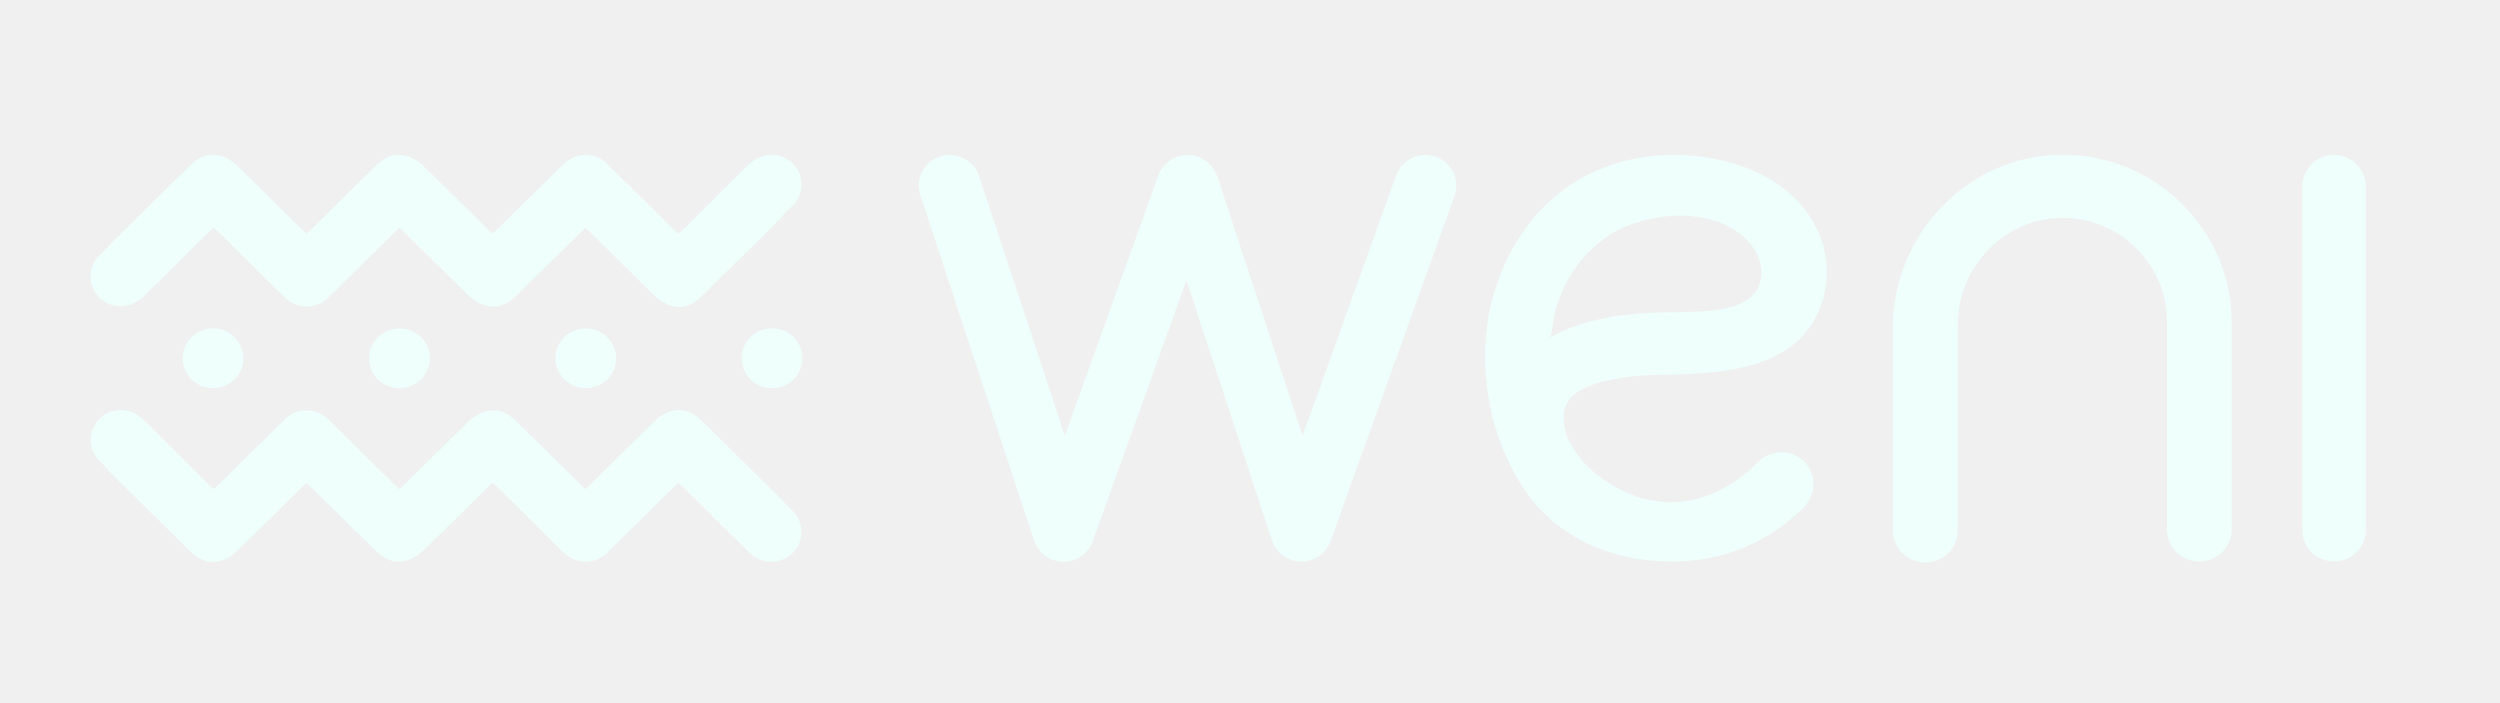
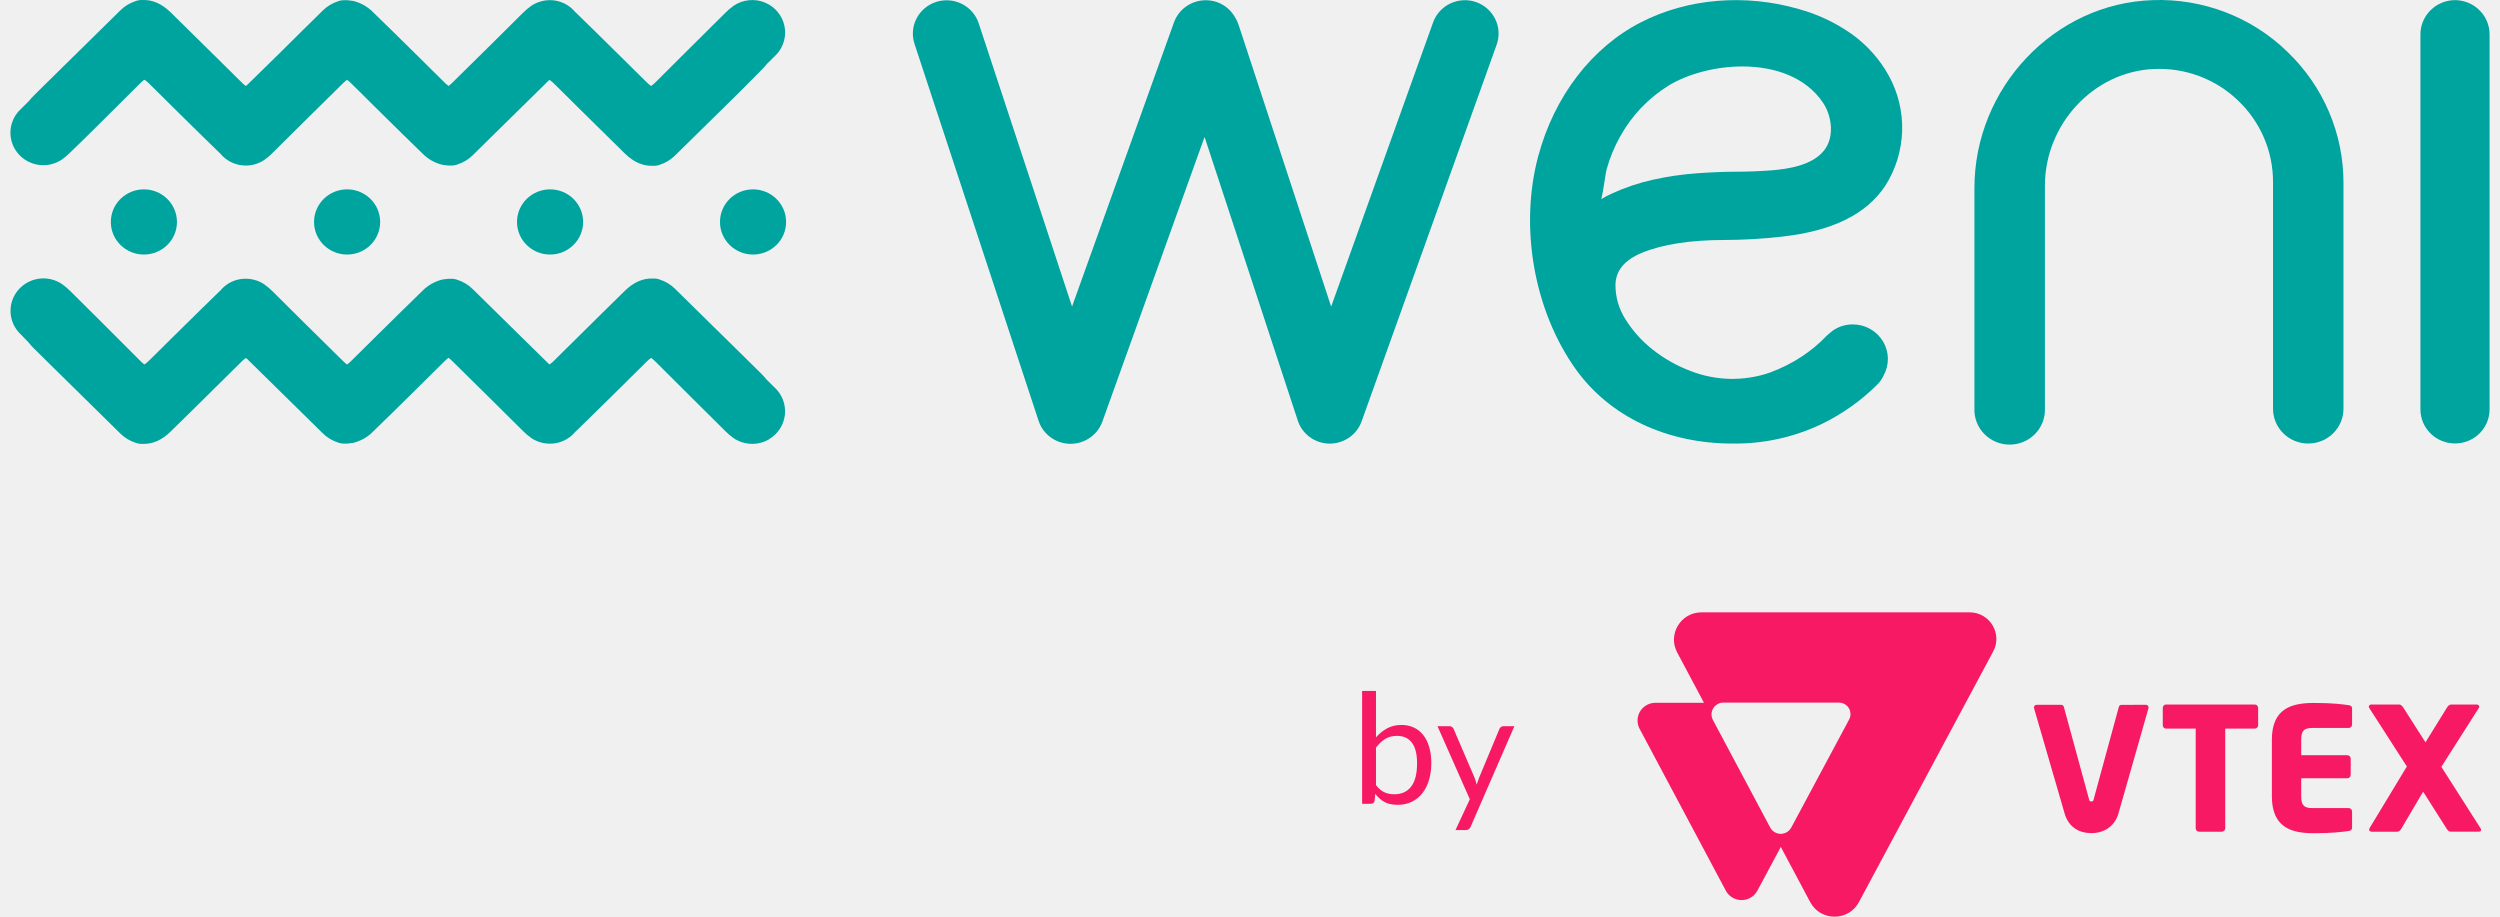
- <svg xmlns="http://www.w3.org/2000/svg" width="89" height="25" viewBox="0 0 89 25" fill="none">
-   <g clip-path="url(#clip0_5255_693)">
-     <path d="M28.014 5.663C27.857 5.569 27.678 5.517 27.494 5.511C27.31 5.505 27.128 5.546 26.965 5.63C26.922 5.652 26.88 5.678 26.84 5.706L26.833 5.712C26.742 5.777 26.656 5.85 26.578 5.929C25.951 6.544 24.94 7.561 24.316 8.178C24.271 8.223 24.224 8.265 24.174 8.304V8.304L24.157 8.317C24.111 8.286 24.067 8.251 24.028 8.213C23.886 8.074 23.747 7.935 23.605 7.797C23.491 7.683 23.378 7.57 23.263 7.457L22.883 7.083C22.489 6.695 22.095 6.306 21.697 5.922L21.682 5.911C21.582 5.786 21.455 5.686 21.31 5.617C21.165 5.548 21.006 5.513 20.845 5.513H20.834C20.667 5.516 20.503 5.556 20.354 5.631C20.311 5.653 20.268 5.679 20.228 5.707L20.221 5.713C20.13 5.778 20.045 5.85 19.967 5.929C19.677 6.212 19.307 6.582 18.931 6.957L17.664 8.205C17.624 8.245 17.582 8.282 17.538 8.316C17.494 8.285 17.453 8.25 17.416 8.212C17.274 8.073 17.135 7.934 16.993 7.796L16.651 7.456L16.271 7.082C15.877 6.694 15.483 6.305 15.084 5.921C14.902 5.73 14.667 5.597 14.408 5.537C14.388 5.537 14.367 5.537 14.347 5.53C14.31 5.523 14.273 5.519 14.235 5.516C14.232 5.516 14.229 5.516 14.226 5.516H14.207C14.194 5.516 14.181 5.516 14.167 5.516C14.151 5.515 14.134 5.515 14.117 5.516H14.109H14.083C14.054 5.519 14.025 5.524 13.996 5.53C13.976 5.53 13.957 5.542 13.937 5.548C13.742 5.608 13.564 5.715 13.421 5.86C13.225 6.05 12.998 6.276 12.761 6.508C12.279 6.989 11.791 7.469 11.299 7.947L10.957 8.282C10.944 8.294 10.931 8.305 10.916 8.316L10.9 8.304C10.872 8.285 10.844 8.263 10.819 8.239C10.773 8.197 10.727 8.151 10.683 8.107L9.957 7.39C9.458 6.895 8.957 6.401 8.455 5.91C8.169 5.631 7.865 5.501 7.555 5.51C7.538 5.509 7.521 5.509 7.503 5.51H7.497H7.471C7.442 5.513 7.413 5.518 7.384 5.524C7.364 5.524 7.345 5.536 7.325 5.541C7.129 5.602 6.951 5.709 6.808 5.853C6.612 6.044 6.385 6.27 6.149 6.501C5.662 6.98 5.176 7.458 4.688 7.937L4.001 8.614C3.937 8.675 3.878 8.74 3.825 8.81L3.567 9.065C3.367 9.247 3.245 9.498 3.225 9.765C3.205 10.033 3.289 10.299 3.46 10.508C3.631 10.717 3.877 10.854 4.147 10.892C4.416 10.93 4.691 10.865 4.914 10.711L4.921 10.705C5.012 10.64 5.098 10.567 5.176 10.488C5.808 9.882 6.816 8.866 7.441 8.249C7.486 8.204 7.533 8.162 7.583 8.122L7.603 8.114C7.65 8.144 7.693 8.179 7.733 8.218C7.874 8.355 8.014 8.495 8.155 8.634C8.269 8.747 8.382 8.861 8.497 8.974L8.877 9.349C9.271 9.737 9.665 10.125 10.063 10.508L10.078 10.521C10.178 10.645 10.306 10.744 10.451 10.812C10.596 10.88 10.755 10.915 10.916 10.914H10.928C11.094 10.912 11.257 10.872 11.404 10.798C11.448 10.775 11.49 10.75 11.53 10.722L11.536 10.716C11.627 10.65 11.713 10.578 11.792 10.498C12.08 10.215 12.45 9.846 12.826 9.471L14.094 8.223C14.133 8.184 14.175 8.148 14.219 8.114C14.263 8.145 14.304 8.18 14.342 8.218C14.483 8.355 14.623 8.495 14.764 8.634C14.878 8.747 14.991 8.861 15.106 8.974L15.486 9.349C15.88 9.737 16.274 10.125 16.672 10.508C16.855 10.699 17.09 10.833 17.349 10.893C17.369 10.893 17.39 10.893 17.41 10.901C17.447 10.907 17.485 10.911 17.522 10.913H17.528H17.549C17.561 10.913 17.574 10.913 17.587 10.913H17.638H17.646H17.672C17.701 10.91 17.73 10.905 17.759 10.9C17.779 10.9 17.798 10.887 17.818 10.882C18.013 10.821 18.19 10.714 18.334 10.57C18.529 10.38 18.756 10.154 18.992 9.923C19.48 9.444 19.967 8.965 20.454 8.486L20.796 8.15C20.81 8.138 20.825 8.125 20.836 8.118C20.841 8.121 20.847 8.125 20.852 8.128V8.128C20.881 8.148 20.908 8.17 20.934 8.193C20.98 8.236 21.026 8.28 21.07 8.325L21.795 9.043C22.295 9.537 22.796 10.03 23.298 10.522C23.583 10.801 23.888 10.932 24.198 10.922H24.248H24.256H24.282C24.311 10.92 24.34 10.915 24.369 10.909C24.389 10.909 24.408 10.896 24.428 10.891C24.623 10.831 24.801 10.723 24.944 10.579C25.141 10.389 25.367 10.163 25.602 9.932C26.09 9.454 26.577 8.975 27.064 8.496L27.753 7.802C27.816 7.74 27.875 7.675 27.929 7.605L28.187 7.351C28.31 7.24 28.404 7.101 28.463 6.947C28.523 6.793 28.545 6.628 28.528 6.464C28.511 6.3 28.456 6.143 28.367 6.003C28.277 5.864 28.157 5.747 28.014 5.662V5.663Z" fill="#EEFFFC" />
-     <path d="M28.014 19.849C27.857 19.942 27.678 19.995 27.494 20.001C27.31 20.006 27.128 19.966 26.965 19.882C26.922 19.86 26.88 19.834 26.84 19.806L26.833 19.8C26.742 19.735 26.656 19.662 26.578 19.582C25.951 18.968 24.94 17.95 24.316 17.333C24.271 17.289 24.224 17.246 24.174 17.206L24.157 17.194C24.111 17.224 24.067 17.259 24.028 17.298C23.886 17.436 23.747 17.576 23.605 17.714C23.491 17.828 23.378 17.942 23.263 18.054L22.883 18.429C22.489 18.817 22.095 19.206 21.697 19.59L21.683 19.601C21.582 19.725 21.454 19.825 21.309 19.893C21.164 19.961 21.005 19.995 20.844 19.994H20.832C20.666 19.992 20.502 19.952 20.353 19.877C20.309 19.854 20.267 19.829 20.227 19.801L20.22 19.795C20.129 19.729 20.044 19.657 19.965 19.577C19.676 19.294 19.306 18.925 18.93 18.549L17.663 17.301C17.623 17.262 17.581 17.225 17.537 17.191C17.493 17.221 17.452 17.256 17.414 17.295C17.273 17.433 17.134 17.573 16.992 17.711L16.65 18.051L16.27 18.426C15.876 18.814 15.482 19.203 15.083 19.587C14.901 19.777 14.666 19.911 14.407 19.97C14.387 19.97 14.366 19.97 14.346 19.978C14.308 19.978 14.271 19.99 14.234 19.991H14.225H14.206C14.193 19.991 14.18 19.991 14.166 19.991H14.116H14.108H14.082C14.053 19.988 14.024 19.984 13.995 19.978C13.975 19.978 13.956 19.965 13.936 19.96C13.741 19.899 13.563 19.792 13.42 19.648C13.223 19.458 12.998 19.232 12.76 19L11.299 17.564L10.957 17.228L10.916 17.196L10.9 17.206C10.872 17.226 10.845 17.248 10.819 17.271C10.773 17.314 10.727 17.36 10.683 17.404L9.957 18.121C9.458 18.615 8.959 19.11 8.455 19.6C8.169 19.88 7.865 20.01 7.555 20.001C7.537 20.001 7.52 20.001 7.503 20.001H7.497H7.471C7.442 19.998 7.413 19.993 7.384 19.987C7.364 19.987 7.345 19.975 7.325 19.969C7.129 19.909 6.952 19.801 6.808 19.657C6.612 19.467 6.385 19.241 6.149 19.009L4.688 17.574L4.001 16.896C3.937 16.835 3.878 16.77 3.825 16.7L3.57 16.436C3.37 16.253 3.248 16.003 3.228 15.735C3.208 15.467 3.292 15.202 3.463 14.993C3.634 14.784 3.88 14.646 4.15 14.608C4.42 14.571 4.694 14.635 4.918 14.789L4.924 14.795C5.015 14.86 5.101 14.933 5.179 15.013C5.808 15.629 6.816 16.644 7.441 17.268C7.486 17.313 7.533 17.355 7.583 17.395V17.395L7.6 17.407C7.646 17.377 7.69 17.342 7.729 17.303C7.871 17.165 8.01 17.026 8.152 16.887C8.266 16.775 8.379 16.66 8.494 16.548L8.874 16.174C9.268 15.786 9.662 15.396 10.06 15.013L10.075 15.001C10.175 14.878 10.303 14.778 10.448 14.71C10.593 14.642 10.752 14.607 10.913 14.608H10.925C11.091 14.611 11.255 14.651 11.404 14.726C11.448 14.748 11.49 14.773 11.53 14.802L11.536 14.808C11.627 14.873 11.713 14.946 11.792 15.025C12.08 15.308 12.45 15.676 12.826 16.052L14.094 17.3C14.133 17.34 14.175 17.376 14.219 17.41C14.263 17.38 14.304 17.345 14.342 17.306C14.483 17.168 14.623 17.029 14.764 16.89C14.878 16.778 14.991 16.663 15.106 16.551L15.486 16.177C15.88 15.789 16.274 15.4 16.672 15.016C16.855 14.825 17.09 14.692 17.349 14.632C17.369 14.632 17.39 14.632 17.41 14.625C17.447 14.618 17.485 14.614 17.522 14.611H17.528H17.549H17.587C17.605 14.611 17.622 14.611 17.638 14.611H17.646H17.672C17.701 14.614 17.73 14.619 17.759 14.625C17.779 14.625 17.798 14.637 17.818 14.642C18.013 14.703 18.19 14.81 18.334 14.954C18.529 15.145 18.756 15.37 18.992 15.601C19.48 16.08 19.967 16.559 20.454 17.038L20.796 17.374L20.836 17.406L20.852 17.396C20.881 17.376 20.908 17.355 20.934 17.331C20.98 17.289 21.026 17.243 21.07 17.198L21.795 16.482C22.295 15.987 22.794 15.492 23.298 15.002C23.583 14.723 23.888 14.592 24.198 14.602H24.248H24.256H24.282C24.311 14.605 24.34 14.609 24.369 14.615C24.389 14.615 24.408 14.628 24.428 14.633C24.623 14.694 24.801 14.801 24.944 14.945C25.141 15.135 25.367 15.361 25.602 15.592C26.09 16.071 26.577 16.549 27.064 17.029L27.752 17.706C27.815 17.767 27.874 17.833 27.928 17.902L28.186 18.156C28.308 18.268 28.403 18.406 28.462 18.56C28.521 18.714 28.544 18.88 28.527 19.044C28.51 19.207 28.455 19.365 28.366 19.504C28.276 19.643 28.156 19.76 28.013 19.846L28.014 19.849Z" fill="#EEFFFC" />
-     <path d="M7.583 13.819C8.179 13.819 8.663 13.343 8.663 12.755C8.663 12.168 8.179 11.691 7.583 11.691C6.986 11.691 6.502 12.168 6.502 12.755C6.502 13.343 6.986 13.819 7.583 13.819Z" fill="#EEFFFC" />
-     <path d="M14.222 13.819C14.819 13.819 15.303 13.343 15.303 12.755C15.303 12.168 14.819 11.691 14.222 11.691C13.626 11.691 13.142 12.168 13.142 12.755C13.142 13.343 13.626 13.819 14.222 13.819Z" fill="#EEFFFC" />
-     <path d="M20.853 13.819C21.45 13.819 21.934 13.343 21.934 12.755C21.934 12.168 21.45 11.691 20.853 11.691C20.257 11.691 19.773 12.168 19.773 12.755C19.773 13.343 20.257 13.819 20.853 13.819Z" fill="#EEFFFC" />
-     <path d="M27.485 13.819C28.081 13.819 28.565 13.343 28.565 12.755C28.565 12.168 28.081 11.691 27.485 11.691C26.888 11.691 26.404 12.168 26.404 12.755C26.404 13.343 26.888 13.819 27.485 13.819Z" fill="#EEFFFC" />
-     <path d="M56.532 13.76C57.203 13.486 58.116 13.344 59.233 13.344C59.856 13.342 60.478 13.305 61.097 13.235C62.752 13.051 63.856 12.507 64.476 11.578C64.818 11.042 65.009 10.426 65.029 9.793C65.049 9.16 64.898 8.534 64.591 7.978C64.298 7.448 63.89 6.988 63.397 6.632C62.873 6.26 62.287 5.981 61.666 5.809C59.907 5.298 58.018 5.454 56.492 6.238C54.888 7.059 53.666 8.65 53.141 10.6C52.517 12.914 52.997 15.646 54.363 17.56C55.466 19.104 57.331 19.99 59.484 19.99C60.492 20.004 61.489 19.786 62.396 19.355C63.074 19.026 63.691 18.587 64.223 18.058C64.308 17.973 64.376 17.873 64.425 17.764C64.519 17.592 64.567 17.399 64.562 17.203C64.558 17.008 64.502 16.817 64.4 16.649C64.298 16.481 64.154 16.342 63.981 16.246C63.808 16.15 63.613 16.099 63.415 16.1C63.184 16.099 62.958 16.169 62.768 16.298C62.742 16.317 62.717 16.337 62.693 16.359L62.648 16.396C62.629 16.411 62.611 16.427 62.593 16.444L62.571 16.463C62.325 16.721 62.05 16.952 61.751 17.148C61.424 17.363 61.073 17.539 60.705 17.674C59.863 17.964 58.944 17.945 58.115 17.621C57.663 17.451 57.242 17.212 56.866 16.912C56.513 16.634 56.213 16.297 55.979 15.917C55.776 15.592 55.666 15.219 55.662 14.837C55.661 14.355 55.946 14.002 56.532 13.76ZM59.62 11.115C59.246 11.115 58.813 11.132 58.331 11.166C57.849 11.2 57.37 11.27 56.898 11.374C56.434 11.476 55.981 11.628 55.549 11.825C55.429 11.88 55.312 11.941 55.199 12.008C55.234 11.87 55.269 11.666 55.312 11.384C55.335 11.233 55.355 11.104 55.371 11.046C55.475 10.667 55.626 10.302 55.819 9.959C56.193 9.283 56.736 8.713 57.397 8.303C58.022 7.923 58.919 7.679 59.808 7.679C60.849 7.679 61.879 8.016 62.447 8.869C62.728 9.291 62.833 9.982 62.471 10.429C62.083 10.908 61.318 11.023 60.775 11.069C60.39 11.098 60.002 11.115 59.62 11.115Z" fill="#EEFFFC" />
-     <path d="M51.107 5.577C50.831 5.482 50.529 5.498 50.266 5.623C50.002 5.747 49.8 5.97 49.703 6.241L46.373 15.519L43.344 6.303C43.324 6.249 43.301 6.196 43.274 6.145L43.266 6.128C43.254 6.106 43.241 6.085 43.227 6.062C43.098 5.838 42.892 5.666 42.646 5.579C42.509 5.531 42.364 5.51 42.219 5.518C42.075 5.525 41.933 5.561 41.802 5.622C41.671 5.684 41.554 5.77 41.457 5.876C41.36 5.983 41.285 6.107 41.237 6.241L37.908 15.517L34.857 6.267C34.767 5.994 34.569 5.766 34.308 5.636C34.048 5.506 33.745 5.483 33.467 5.572C33.189 5.661 32.959 5.856 32.826 6.113C32.694 6.37 32.67 6.668 32.761 6.941L36.813 19.244C36.883 19.46 37.02 19.65 37.205 19.785C37.39 19.92 37.613 19.995 37.843 19.998H37.861C38.09 19.998 38.312 19.927 38.498 19.797C38.684 19.666 38.824 19.483 38.899 19.27L42.237 9.98L45.282 19.238C45.352 19.454 45.489 19.643 45.674 19.778C45.859 19.914 46.082 19.988 46.312 19.992H46.33C46.558 19.991 46.781 19.921 46.967 19.791C47.153 19.66 47.293 19.476 47.369 19.264L51.781 6.97C51.878 6.697 51.862 6.397 51.736 6.136C51.61 5.875 51.383 5.674 51.107 5.577V5.577Z" fill="#EEFFFC" />
-     <path d="M83.092 5.513C82.791 5.515 82.504 5.634 82.292 5.844C82.08 6.054 81.961 6.338 81.962 6.635V18.874C81.962 19.169 82.081 19.452 82.293 19.661C82.505 19.87 82.792 19.987 83.092 19.987C83.391 19.987 83.679 19.87 83.891 19.661C84.103 19.452 84.222 19.169 84.222 18.874V6.635C84.222 6.338 84.104 6.054 83.892 5.844C83.68 5.634 83.392 5.515 83.092 5.513V5.513Z" fill="#EEFFFC" />
-     <path d="M73.212 5.513C70.001 5.617 67.39 8.371 67.39 11.651V18.855C67.385 19.007 67.412 19.158 67.468 19.3C67.523 19.442 67.607 19.571 67.715 19.68C67.822 19.789 67.951 19.876 68.093 19.935C68.235 19.994 68.387 20.025 68.542 20.025C68.696 20.025 68.849 19.994 68.991 19.935C69.133 19.876 69.261 19.789 69.368 19.68C69.476 19.571 69.56 19.442 69.616 19.3C69.671 19.158 69.698 19.007 69.693 18.855V11.574C69.693 9.558 71.289 7.848 73.249 7.762C73.754 7.738 74.258 7.816 74.73 7.992C75.202 8.168 75.633 8.437 75.995 8.784C76.361 9.129 76.651 9.544 76.849 10.003C77.047 10.463 77.148 10.957 77.146 11.456V18.855C77.146 19.156 77.267 19.444 77.483 19.657C77.699 19.87 77.992 19.989 78.297 19.989C78.602 19.989 78.895 19.87 79.111 19.657C79.326 19.444 79.448 19.156 79.448 18.855V11.495C79.451 10.693 79.29 9.899 78.975 9.16C78.659 8.421 78.195 7.752 77.611 7.194C77.032 6.634 76.344 6.195 75.587 5.906C74.831 5.617 74.022 5.483 73.212 5.513V5.513Z" fill="#EEFFFC" />
-   </g>
-   <defs>
-     <clipPath id="clip0_5255_693">
-       <rect width="89" height="25" fill="white" />
-     </clipPath>
-   </defs>
+ <svg xmlns="http://www.w3.org/2000/svg" width="120" height="44" viewBox="0 0 120 44" fill="none">
+   <path d="M36.923 0.226C36.692 0.088 36.429 0.011 36.159 0.003C35.889 -0.006 35.622 0.054 35.382 0.177C35.318 0.21 35.257 0.248 35.198 0.289L35.188 0.298C35.054 0.394 34.928 0.501 34.813 0.618C33.892 1.522 32.407 3.017 31.49 3.924C31.425 3.99 31.355 4.052 31.282 4.109L31.257 4.128C31.189 4.083 31.125 4.032 31.067 3.975C30.859 3.771 30.654 3.566 30.446 3.363C30.279 3.196 30.113 3.03 29.943 2.864L29.385 2.314C28.806 1.743 28.228 1.171 27.643 0.607L27.621 0.59C27.474 0.407 27.287 0.26 27.074 0.159C26.861 0.058 26.627 0.005 26.391 0.006H26.374C26.129 0.01 25.888 0.069 25.67 0.179C25.605 0.212 25.544 0.249 25.485 0.29L25.474 0.3C25.341 0.395 25.216 0.502 25.1 0.618C24.675 1.034 24.131 1.577 23.578 2.129L21.717 3.964C21.659 4.022 21.597 4.076 21.532 4.126C21.467 4.081 21.407 4.03 21.352 3.973C21.144 3.77 20.94 3.565 20.732 3.362L20.229 2.863L19.671 2.312C19.092 1.742 18.513 1.17 17.927 0.606C17.66 0.325 17.314 0.129 16.934 0.041C16.905 0.041 16.874 0.041 16.844 0.03C16.79 0.021 16.735 0.014 16.68 0.011C16.675 0.01 16.67 0.01 16.666 0.011H16.638C16.619 0.011 16.601 0.011 16.581 0.011C16.556 0.009 16.531 0.009 16.506 0.011H16.456C16.414 0.015 16.371 0.022 16.329 0.03C16.3 0.03 16.272 0.049 16.242 0.056C15.955 0.145 15.694 0.303 15.484 0.515C15.195 0.795 14.863 1.127 14.514 1.468C13.806 2.176 13.089 2.881 12.366 3.585L11.864 4.077C11.845 4.095 11.825 4.111 11.804 4.126L11.781 4.109C11.738 4.081 11.698 4.048 11.661 4.013C11.593 3.952 11.526 3.885 11.461 3.819L10.396 2.765C9.661 2.037 8.925 1.312 8.188 0.589C7.768 0.179 7.321 -0.012 6.866 0.001C6.841 -0 6.816 -0 6.79 0.001H6.742C6.699 0.006 6.657 0.012 6.615 0.021C6.585 0.021 6.558 0.04 6.528 0.047C6.24 0.136 5.979 0.294 5.768 0.506C5.481 0.786 5.147 1.118 4.8 1.459C4.085 2.162 3.37 2.866 2.654 3.57L1.645 4.565C1.551 4.655 1.464 4.751 1.385 4.853L1.007 5.227C0.713 5.496 0.533 5.864 0.504 6.258C0.475 6.652 0.599 7.042 0.85 7.349C1.101 7.657 1.462 7.859 1.858 7.914C2.255 7.97 2.658 7.875 2.986 7.649L2.996 7.639C3.13 7.544 3.256 7.437 3.371 7.32C4.299 6.43 5.78 4.935 6.699 4.028C6.764 3.962 6.834 3.9 6.907 3.842L6.936 3.83C7.005 3.874 7.069 3.925 7.127 3.982C7.335 4.184 7.54 4.389 7.747 4.594C7.915 4.761 8.081 4.928 8.25 5.094L8.808 5.645C9.387 6.215 9.966 6.786 10.551 7.35L10.572 7.369C10.72 7.55 10.908 7.697 11.121 7.797C11.334 7.897 11.568 7.948 11.804 7.947H11.821C12.065 7.944 12.304 7.885 12.521 7.775C12.585 7.743 12.646 7.705 12.705 7.664L12.715 7.655C12.849 7.559 12.975 7.452 13.09 7.335C13.514 6.919 14.058 6.376 14.61 5.825L16.472 3.99C16.53 3.933 16.591 3.879 16.657 3.83C16.721 3.875 16.781 3.926 16.837 3.982C17.044 4.184 17.249 4.389 17.457 4.594C17.625 4.761 17.791 4.928 17.96 5.094L18.518 5.645C19.097 6.215 19.675 6.786 20.26 7.35C20.528 7.631 20.874 7.828 21.255 7.916C21.284 7.916 21.315 7.916 21.345 7.927C21.399 7.936 21.454 7.942 21.509 7.945H21.548C21.566 7.945 21.585 7.945 21.604 7.945H21.729C21.772 7.941 21.814 7.934 21.857 7.925C21.886 7.925 21.914 7.907 21.943 7.899C22.23 7.81 22.491 7.652 22.702 7.441C22.989 7.161 23.322 6.829 23.668 6.489C24.385 5.786 25.101 5.082 25.817 4.377L26.318 3.883C26.34 3.865 26.361 3.846 26.377 3.836C26.386 3.84 26.394 3.845 26.402 3.851C26.444 3.88 26.484 3.911 26.521 3.946C26.59 4.008 26.656 4.074 26.721 4.14L27.787 5.195C28.521 5.922 29.257 6.647 29.995 7.37C30.413 7.78 30.862 7.973 31.316 7.959H31.44C31.483 7.955 31.526 7.948 31.568 7.939C31.597 7.939 31.625 7.921 31.654 7.913C31.942 7.824 32.202 7.666 32.413 7.454C32.702 7.174 33.034 6.843 33.38 6.503C34.096 5.799 34.812 5.095 35.528 4.391L36.539 3.371C36.633 3.28 36.719 3.184 36.799 3.082L37.177 2.708C37.357 2.544 37.496 2.341 37.583 2.114C37.67 1.888 37.703 1.645 37.678 1.404C37.653 1.163 37.572 0.931 37.441 0.727C37.31 0.522 37.133 0.35 36.923 0.225V0.226Z" fill="#00A49F" />
+   <path d="M36.923 21.083C36.692 21.221 36.429 21.298 36.159 21.306C35.889 21.315 35.622 21.255 35.382 21.132C35.318 21.099 35.257 21.062 35.198 21.02L35.188 21.011C35.054 20.915 34.928 20.808 34.813 20.691C33.892 19.788 32.407 18.292 31.49 17.385C31.424 17.319 31.355 17.256 31.282 17.198L31.257 17.18C31.189 17.224 31.125 17.275 31.067 17.333C30.859 17.536 30.654 17.741 30.446 17.945C30.279 18.111 30.113 18.279 29.943 18.445L29.385 18.995C28.806 19.566 28.228 20.138 27.643 20.702L27.621 20.719C27.473 20.901 27.286 21.047 27.073 21.147C26.859 21.247 26.626 21.299 26.389 21.297H26.372C26.127 21.293 25.886 21.234 25.668 21.124C25.604 21.091 25.542 21.054 25.483 21.012L25.473 21.003C25.339 20.907 25.214 20.8 25.099 20.684C24.674 20.268 24.129 19.725 23.577 19.173L21.715 17.337C21.657 17.279 21.596 17.225 21.531 17.175C21.466 17.22 21.405 17.271 21.351 17.328C21.143 17.532 20.938 17.736 20.73 17.94L20.228 18.44L19.669 18.991C19.09 19.561 18.512 20.133 17.925 20.698C17.658 20.977 17.313 21.174 16.933 21.262C16.903 21.262 16.872 21.262 16.843 21.273C16.787 21.273 16.733 21.291 16.678 21.292H16.636C16.618 21.292 16.599 21.292 16.579 21.292H16.455C16.412 21.288 16.37 21.282 16.328 21.273C16.298 21.273 16.27 21.254 16.241 21.247C15.954 21.157 15.693 21 15.482 20.788C15.194 20.508 14.862 20.176 14.513 19.835L12.366 17.724L11.864 17.23L11.804 17.183L11.781 17.198C11.739 17.227 11.699 17.259 11.661 17.293C11.593 17.356 11.526 17.423 11.461 17.489L10.396 18.543C9.662 19.269 8.928 19.997 8.188 20.717C7.768 21.129 7.321 21.32 6.866 21.306C6.84 21.306 6.815 21.306 6.79 21.306H6.742C6.699 21.302 6.657 21.295 6.615 21.286C6.585 21.286 6.558 21.268 6.528 21.26C6.241 21.171 5.98 21.013 5.768 20.802C5.481 20.522 5.147 20.19 4.8 19.849L2.654 17.738L1.645 16.742C1.551 16.652 1.464 16.556 1.385 16.453L1.012 16.065C0.718 15.797 0.538 15.428 0.509 15.034C0.48 14.641 0.603 14.251 0.855 13.943C1.106 13.636 1.466 13.434 1.863 13.378C2.26 13.323 2.663 13.418 2.991 13.644L3 13.653C3.135 13.749 3.26 13.856 3.376 13.973C4.299 14.878 5.78 16.371 6.699 17.288C6.764 17.354 6.834 17.417 6.907 17.475L6.931 17.493C7 17.449 7.064 17.398 7.122 17.34C7.33 17.137 7.535 16.932 7.743 16.729C7.91 16.564 8.076 16.395 8.245 16.23L8.804 15.68C9.382 15.109 9.961 14.537 10.546 13.973L10.568 13.956C10.715 13.774 10.903 13.627 11.116 13.527C11.329 13.427 11.563 13.376 11.799 13.378H11.816C12.062 13.381 12.303 13.441 12.521 13.55C12.585 13.583 12.646 13.621 12.705 13.662L12.715 13.671C12.849 13.767 12.975 13.874 13.09 13.991C13.514 14.407 14.058 14.948 14.61 15.501L16.472 17.336C16.53 17.394 16.591 17.448 16.657 17.498C16.721 17.453 16.781 17.401 16.837 17.345C17.044 17.142 17.249 16.937 17.457 16.733C17.625 16.568 17.791 16.4 17.96 16.235L18.518 15.684C19.097 15.114 19.675 14.542 20.26 13.977C20.529 13.697 20.874 13.501 21.255 13.413C21.284 13.413 21.315 13.413 21.345 13.402C21.399 13.392 21.454 13.386 21.509 13.382H21.604C21.63 13.382 21.656 13.382 21.68 13.382H21.729C21.772 13.387 21.814 13.393 21.857 13.402C21.886 13.402 21.914 13.421 21.943 13.428C22.23 13.518 22.491 13.675 22.702 13.887C22.989 14.167 23.322 14.499 23.668 14.838C24.385 15.542 25.101 16.246 25.817 16.95L26.318 17.444L26.377 17.492L26.402 17.477C26.444 17.448 26.484 17.416 26.521 17.382C26.59 17.319 26.656 17.252 26.721 17.186L27.787 16.132C28.521 15.406 29.255 14.678 29.995 13.957C30.413 13.546 30.862 13.355 31.316 13.368H31.44C31.483 13.373 31.526 13.379 31.568 13.388C31.597 13.388 31.625 13.407 31.654 13.414C31.942 13.504 32.202 13.661 32.413 13.873C32.702 14.153 33.034 14.485 33.38 14.825C34.096 15.528 34.812 16.232 35.528 16.937L36.538 17.932C36.631 18.023 36.718 18.119 36.797 18.221L37.176 18.595C37.356 18.759 37.495 18.962 37.582 19.189C37.669 19.415 37.701 19.658 37.676 19.899C37.652 20.14 37.571 20.372 37.44 20.576C37.309 20.781 37.131 20.953 36.921 21.078L36.923 21.083Z" fill="#00A49F" />
+   <path d="M6.907 12.218C7.783 12.218 8.494 11.518 8.494 10.654C8.494 9.79 7.783 9.089 6.907 9.089C6.03 9.089 5.32 9.79 5.32 10.654C5.32 11.518 6.03 12.218 6.907 12.218Z" fill="#00A49F" />
+   <path d="M16.661 12.218C17.538 12.218 18.248 11.518 18.248 10.654C18.248 9.79 17.538 9.089 16.661 9.089C15.785 9.089 15.074 9.79 15.074 10.654C15.074 11.518 15.785 12.218 16.661 12.218Z" fill="#00A49F" />
+   <path d="M26.403 12.218C27.28 12.218 27.99 11.518 27.99 10.654C27.99 9.79 27.28 9.089 26.403 9.089C25.527 9.089 24.816 9.79 24.816 10.654C24.816 11.518 25.527 12.218 26.403 12.218Z" fill="#00A49F" />
+   <path d="M36.145 12.218C37.022 12.218 37.733 11.518 37.733 10.654C37.733 9.79 37.022 9.089 36.145 9.089C35.269 9.089 34.559 9.79 34.559 10.654C34.559 11.518 35.269 12.218 36.145 12.218Z" fill="#00A49F" />
+   <path d="M78.82 12.131C79.805 11.727 81.147 11.519 82.788 11.519C83.704 11.516 84.618 11.462 85.526 11.359C87.959 11.088 89.58 10.288 90.491 8.922C90.993 8.134 91.273 7.229 91.303 6.298C91.333 5.368 91.111 4.447 90.66 3.629C90.23 2.85 89.63 2.175 88.905 1.65C88.136 1.104 87.275 0.694 86.363 0.44C83.778 -0.311 81.003 -0.081 78.761 1.072C76.405 2.279 74.61 4.617 73.838 7.485C72.922 10.886 73.626 14.904 75.634 17.718C77.253 19.988 79.995 21.291 83.158 21.291C84.638 21.311 86.102 20.991 87.435 20.356C88.431 19.873 89.338 19.229 90.12 18.451C90.244 18.325 90.345 18.179 90.416 18.018C90.555 17.765 90.624 17.481 90.618 17.193C90.611 16.906 90.529 16.625 90.379 16.378C90.23 16.132 90.017 15.928 89.764 15.786C89.51 15.645 89.223 15.57 88.932 15.571C88.592 15.57 88.261 15.672 87.982 15.863C87.943 15.89 87.907 15.92 87.872 15.952L87.805 16.007C87.777 16.029 87.75 16.052 87.725 16.077L87.692 16.105C87.331 16.485 86.926 16.823 86.487 17.113C86.007 17.428 85.492 17.687 84.951 17.885C83.714 18.311 82.363 18.284 81.146 17.807C80.482 17.557 79.863 17.206 79.31 16.765C78.793 16.356 78.352 15.861 78.007 15.302C77.709 14.824 77.548 14.275 77.542 13.714C77.54 13.006 77.959 12.486 78.82 12.131ZM83.356 8.242C82.807 8.242 82.171 8.266 81.464 8.317C80.755 8.367 80.052 8.469 79.359 8.623C78.675 8.773 78.011 8.996 77.376 9.287C77.2 9.367 77.028 9.457 76.861 9.556C76.914 9.352 76.965 9.053 77.028 8.638C77.061 8.416 77.091 8.225 77.114 8.141C77.267 7.584 77.488 7.047 77.773 6.543C78.322 5.549 79.12 4.711 80.091 4.108C81.009 3.55 82.326 3.19 83.632 3.19C85.162 3.19 86.676 3.686 87.511 4.94C87.923 5.561 88.077 6.576 87.545 7.234C86.975 7.938 85.851 8.107 85.053 8.175C84.489 8.217 83.918 8.242 83.356 8.242Z" fill="#00A49F" />
+   <path d="M70.85 0.099C70.445 -0.041 70 -0.016 69.614 0.167C69.227 0.35 68.93 0.678 68.788 1.077L63.895 14.717L59.444 1.167C59.416 1.087 59.382 1.01 59.342 0.934L59.33 0.91C59.313 0.878 59.294 0.847 59.272 0.814C59.084 0.483 58.781 0.23 58.419 0.102C58.218 0.032 58.005 0.002 57.793 0.013C57.58 0.023 57.372 0.076 57.179 0.166C56.987 0.257 56.815 0.384 56.672 0.54C56.53 0.696 56.42 0.879 56.35 1.077L51.458 14.714L46.977 1.115C46.843 0.712 46.553 0.378 46.17 0.187C45.787 -0.005 45.343 -0.039 44.934 0.092C44.526 0.224 44.187 0.51 43.993 0.887C43.798 1.265 43.764 1.703 43.897 2.106L49.85 20.194C49.953 20.512 50.154 20.79 50.426 20.989C50.697 21.188 51.025 21.298 51.364 21.303H51.39C51.725 21.302 52.052 21.198 52.325 21.006C52.598 20.815 52.804 20.544 52.915 20.233L57.819 6.573L62.293 20.185C62.395 20.503 62.597 20.78 62.868 20.979C63.139 21.178 63.467 21.288 63.805 21.294H63.832C64.167 21.293 64.494 21.189 64.767 20.997C65.04 20.805 65.247 20.535 65.358 20.223L71.839 2.147C71.983 1.746 71.96 1.305 71.774 0.921C71.588 0.538 71.256 0.242 70.85 0.099Z" fill="#00A49F" />
+   <path d="M117.84 0.006C117.398 0.008 116.976 0.183 116.665 0.492C116.354 0.801 116.179 1.219 116.18 1.655V19.65C116.18 20.084 116.355 20.5 116.666 20.807C116.978 21.114 117.4 21.286 117.84 21.286C118.28 21.286 118.703 21.114 119.014 20.807C119.325 20.5 119.5 20.084 119.5 19.65V1.655C119.501 1.219 119.327 0.801 119.015 0.492C118.704 0.183 118.282 0.008 117.84 0.006Z" fill="#00A49F" />
+   <path d="M103.325 0.006C98.609 0.159 94.772 4.207 94.772 9.03V19.622C94.765 19.846 94.804 20.068 94.886 20.276C94.968 20.484 95.091 20.674 95.249 20.835C95.407 20.995 95.596 21.122 95.805 21.209C96.013 21.297 96.237 21.341 96.464 21.341C96.691 21.341 96.915 21.297 97.124 21.209C97.332 21.122 97.521 20.995 97.679 20.835C97.837 20.674 97.96 20.484 98.042 20.276C98.124 20.068 98.162 19.846 98.156 19.622V8.916C98.156 5.952 100.5 3.438 103.38 3.313C104.121 3.277 104.862 3.392 105.555 3.65C106.249 3.909 106.882 4.305 107.414 4.814C107.951 5.322 108.378 5.932 108.669 6.608C108.96 7.283 109.108 8.01 109.105 8.744V19.622C109.105 20.064 109.283 20.488 109.6 20.801C109.917 21.114 110.347 21.289 110.796 21.289C111.244 21.289 111.674 21.114 111.991 20.801C112.308 20.488 112.487 20.064 112.487 19.622V8.8C112.492 7.621 112.255 6.454 111.791 5.367C111.327 4.281 110.646 3.298 109.787 2.478C108.938 1.653 107.926 1.009 106.815 0.584C105.704 0.159 104.516 -0.038 103.325 0.006Z" fill="#00A49F" />
+   <path d="M94.537 29.392H81.675C80.677 29.392 80.039 30.443 80.505 31.318L81.792 33.735H79.46C78.986 33.735 78.602 34.116 78.602 34.586C78.602 34.724 78.636 34.86 78.701 34.982L82.839 42.751C83.061 43.166 83.58 43.325 83.998 43.105C84.15 43.025 84.274 42.902 84.355 42.751L85.479 40.652L86.889 43.3C87.385 44.232 88.729 44.233 89.227 43.303L95.674 31.269C96.13 30.418 95.509 29.392 94.537 29.392ZM88.76 34.534L85.98 39.724C85.832 40 85.486 40.105 85.208 39.959C85.107 39.906 85.024 39.824 84.971 39.724L82.218 34.556C82.07 34.279 82.176 33.937 82.455 33.79C82.537 33.747 82.628 33.725 82.72 33.724H88.269C88.576 33.724 88.824 33.971 88.824 34.275C88.824 34.365 88.802 34.454 88.76 34.534ZM108.218 34.974H106.811V39.758C106.811 39.848 106.737 39.922 106.645 39.922H105.56C105.469 39.922 105.394 39.849 105.394 39.758V34.974H103.979C103.891 34.978 103.817 34.91 103.813 34.823C103.813 34.821 103.813 34.82 103.813 34.818V33.972C103.814 33.885 103.886 33.815 103.974 33.816C103.976 33.816 103.978 33.816 103.979 33.816H108.217C108.309 33.811 108.387 33.881 108.391 33.972V34.818C108.387 34.909 108.309 34.979 108.218 34.974ZM112.734 39.888C112.445 39.929 111.957 39.995 111.062 39.995C109.994 39.995 109.05 39.723 109.05 38.228V35.499C109.05 34.004 110.002 33.741 111.07 33.741C111.964 33.741 112.444 33.807 112.734 33.848C112.85 33.864 112.9 33.906 112.9 34.013V34.778C112.9 34.868 112.826 34.942 112.734 34.942H110.988C110.599 34.942 110.458 35.074 110.458 35.501V36.249H112.668C112.76 36.249 112.834 36.322 112.834 36.413V37.193C112.834 37.284 112.76 37.357 112.668 37.358H110.458V38.229C110.458 38.656 110.599 38.788 110.988 38.788H112.734C112.826 38.788 112.9 38.861 112.9 38.952V39.716C112.9 39.822 112.851 39.871 112.734 39.888ZM118.984 39.921H117.667C117.559 39.921 117.51 39.886 117.452 39.798L116.31 37.999L115.275 39.758C115.217 39.857 115.16 39.922 115.069 39.922H113.843C113.76 39.922 113.719 39.873 113.719 39.816C113.72 39.796 113.726 39.776 113.735 39.758L115.529 36.79L113.717 33.972C113.707 33.957 113.702 33.94 113.7 33.923C113.706 33.86 113.761 33.813 113.824 33.816H115.158C115.249 33.816 115.315 33.898 115.364 33.972L116.423 35.632L117.449 33.972C117.49 33.898 117.565 33.816 117.655 33.816H118.881C118.945 33.813 118.999 33.86 119.006 33.923C119.004 33.94 118.998 33.957 118.989 33.972L117.185 36.808L119.066 39.758C119.081 39.783 119.089 39.812 119.091 39.84C119.092 39.888 119.05 39.921 118.984 39.921ZM103.005 33.831C103.015 33.831 103.024 33.833 103.033 33.834C103.102 33.85 103.145 33.918 103.129 33.986C103.129 33.986 101.693 39.032 101.67 39.1C101.473 39.688 100.97 39.99 100.394 39.99C99.788 39.99 99.313 39.702 99.117 39.099C99.1 39.049 97.632 33.987 97.632 33.987C97.63 33.978 97.629 33.968 97.629 33.959C97.629 33.888 97.686 33.832 97.757 33.831H98.94C99.001 33.831 99.054 33.874 99.065 33.934L100.269 38.349C100.286 38.438 100.31 38.472 100.385 38.472C100.459 38.472 100.484 38.439 100.501 38.349L101.703 33.935C101.715 33.876 101.767 33.833 101.828 33.833L103.005 33.831Z" fill="#F71963" />
+   <path d="M66.047 37.684C66.168 37.846 66.3 37.96 66.444 38.026C66.59 38.092 66.75 38.125 66.923 38.125C67.278 38.125 67.549 38.001 67.737 37.754C67.925 37.506 68.019 37.138 68.019 36.647C68.019 36.192 67.935 35.857 67.767 35.644C67.601 35.428 67.363 35.321 67.053 35.321C66.838 35.321 66.65 35.37 66.489 35.468C66.33 35.566 66.183 35.704 66.047 35.883V37.684ZM66.047 35.394C66.205 35.213 66.383 35.068 66.582 34.96C66.782 34.852 67.013 34.798 67.272 34.798C67.493 34.798 67.691 34.84 67.867 34.923C68.045 35.007 68.196 35.128 68.32 35.287C68.444 35.444 68.538 35.635 68.602 35.861C68.669 36.086 68.703 36.34 68.703 36.622C68.703 36.923 68.665 37.197 68.591 37.445C68.517 37.693 68.409 37.904 68.268 38.081C68.129 38.255 67.96 38.391 67.759 38.489C67.558 38.584 67.333 38.632 67.083 38.632C66.835 38.632 66.626 38.587 66.455 38.496C66.287 38.403 66.14 38.272 66.013 38.103L65.98 38.441C65.96 38.534 65.903 38.581 65.809 38.581H65.382V33.166H66.047V35.394Z" fill="#F71963" />
+   <path d="M72.691 34.857L70.592 39.68C70.57 39.729 70.542 39.768 70.507 39.797C70.475 39.827 70.424 39.842 70.355 39.842H69.864L70.552 38.364L68.999 34.857H69.571C69.628 34.857 69.672 34.872 69.705 34.901C69.739 34.928 69.763 34.959 69.775 34.993L70.782 37.338C70.822 37.441 70.855 37.549 70.882 37.662C70.917 37.547 70.954 37.438 70.994 37.335L71.971 34.993C71.985 34.954 72.01 34.922 72.045 34.898C72.082 34.871 72.123 34.857 72.167 34.857H72.691Z" fill="#F71963" />
</svg>
